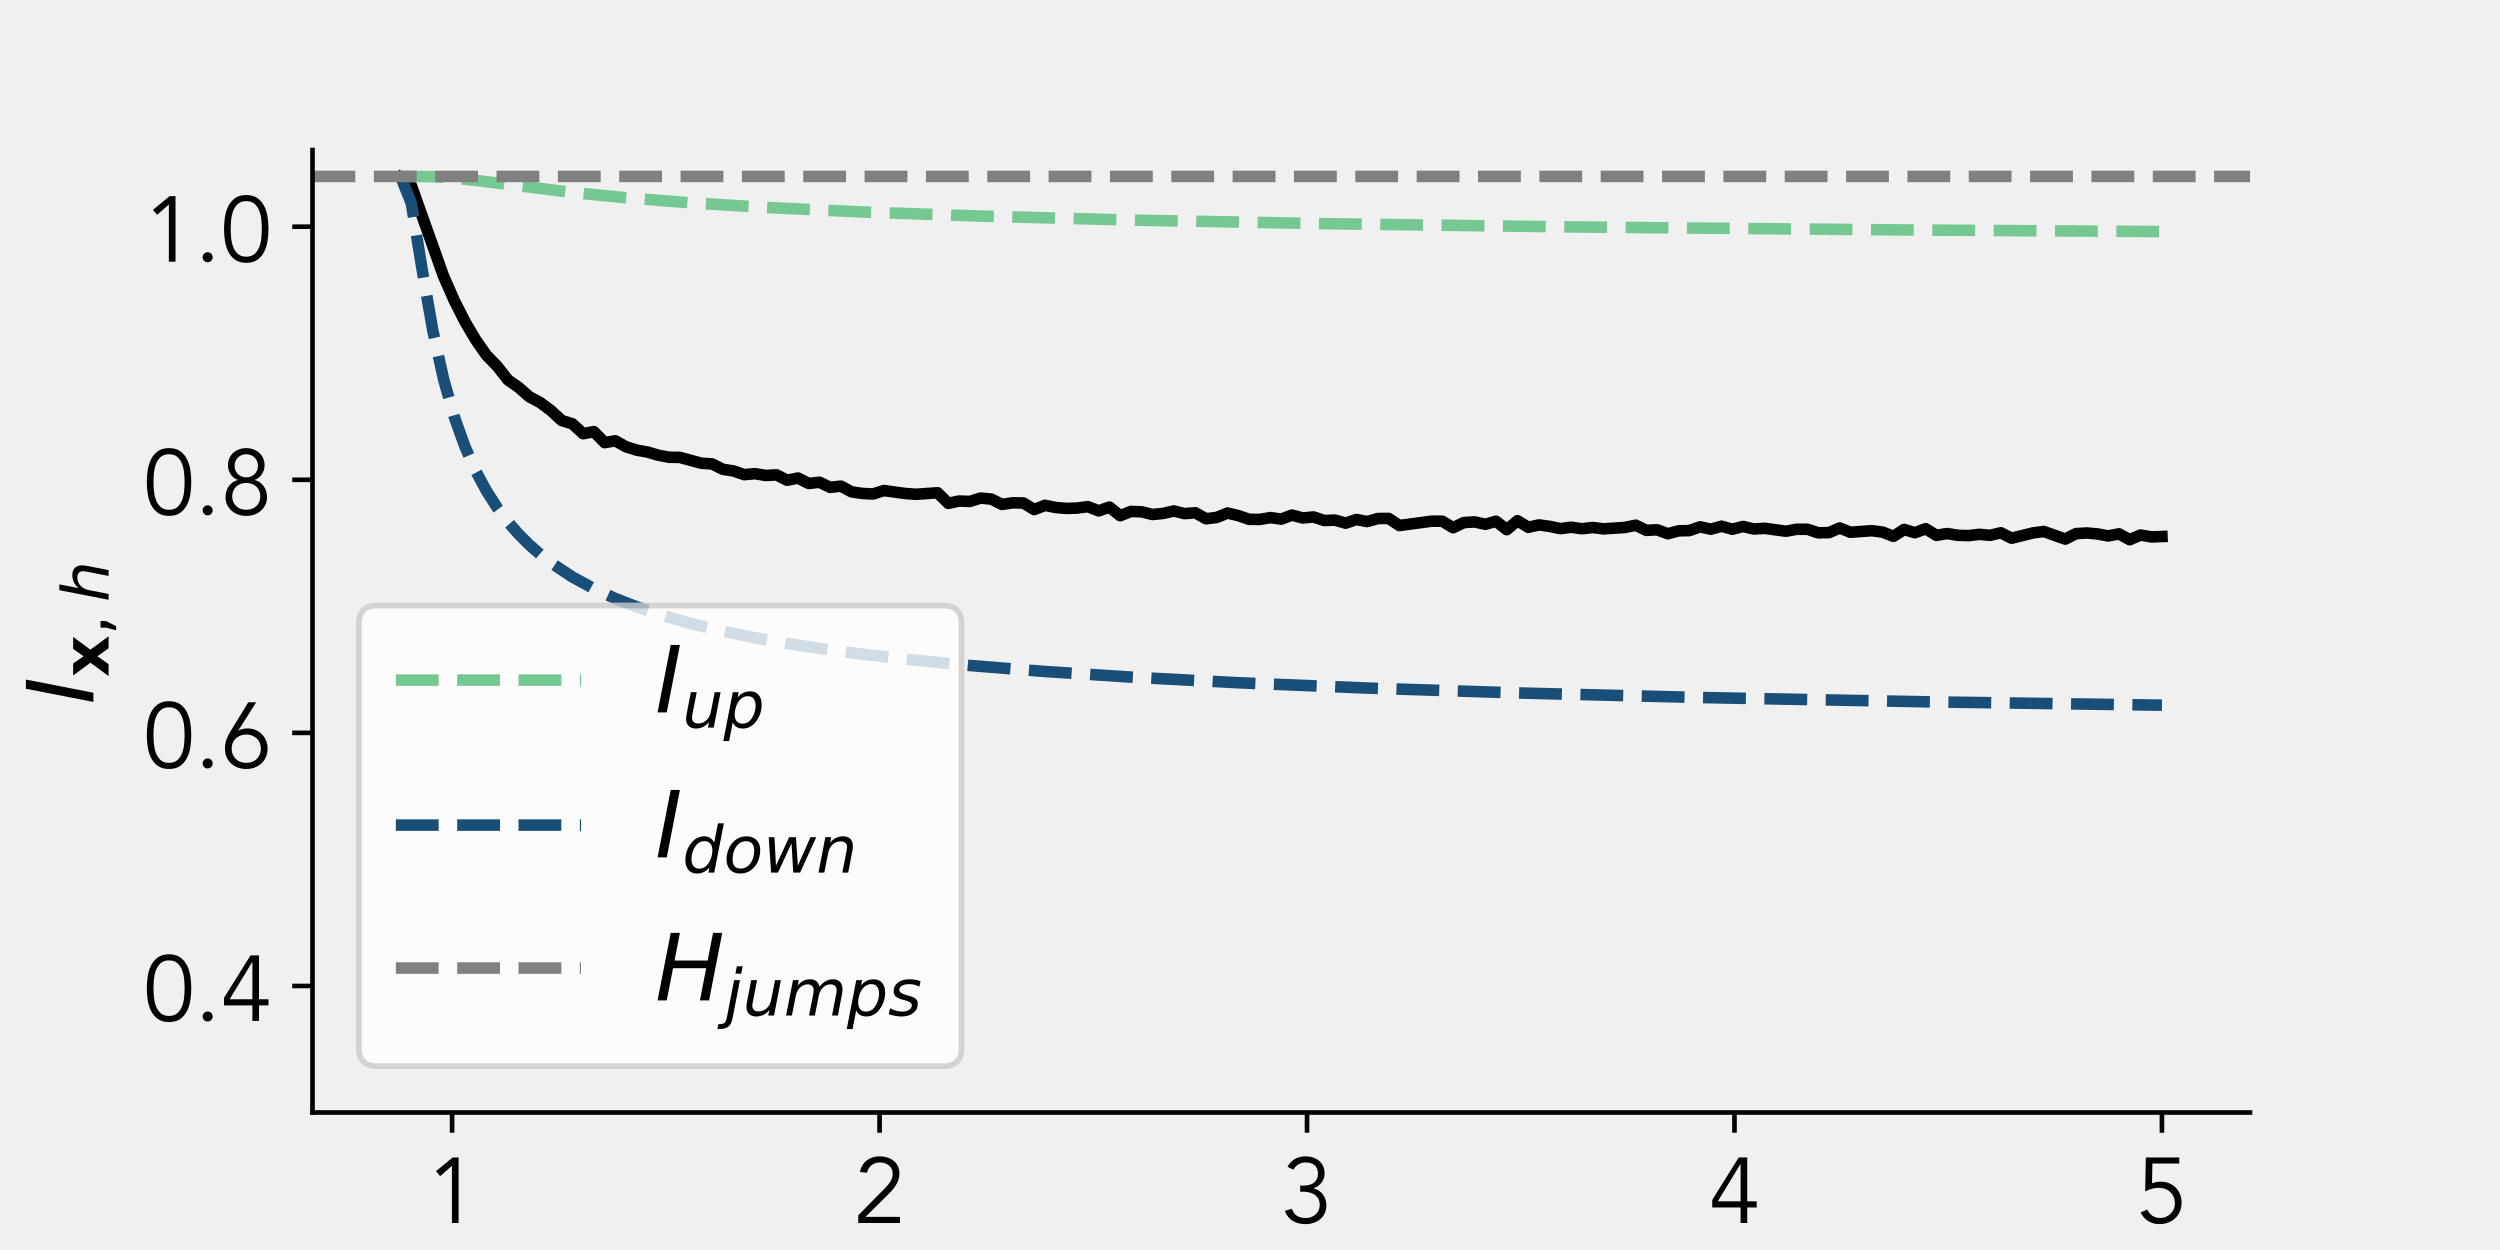
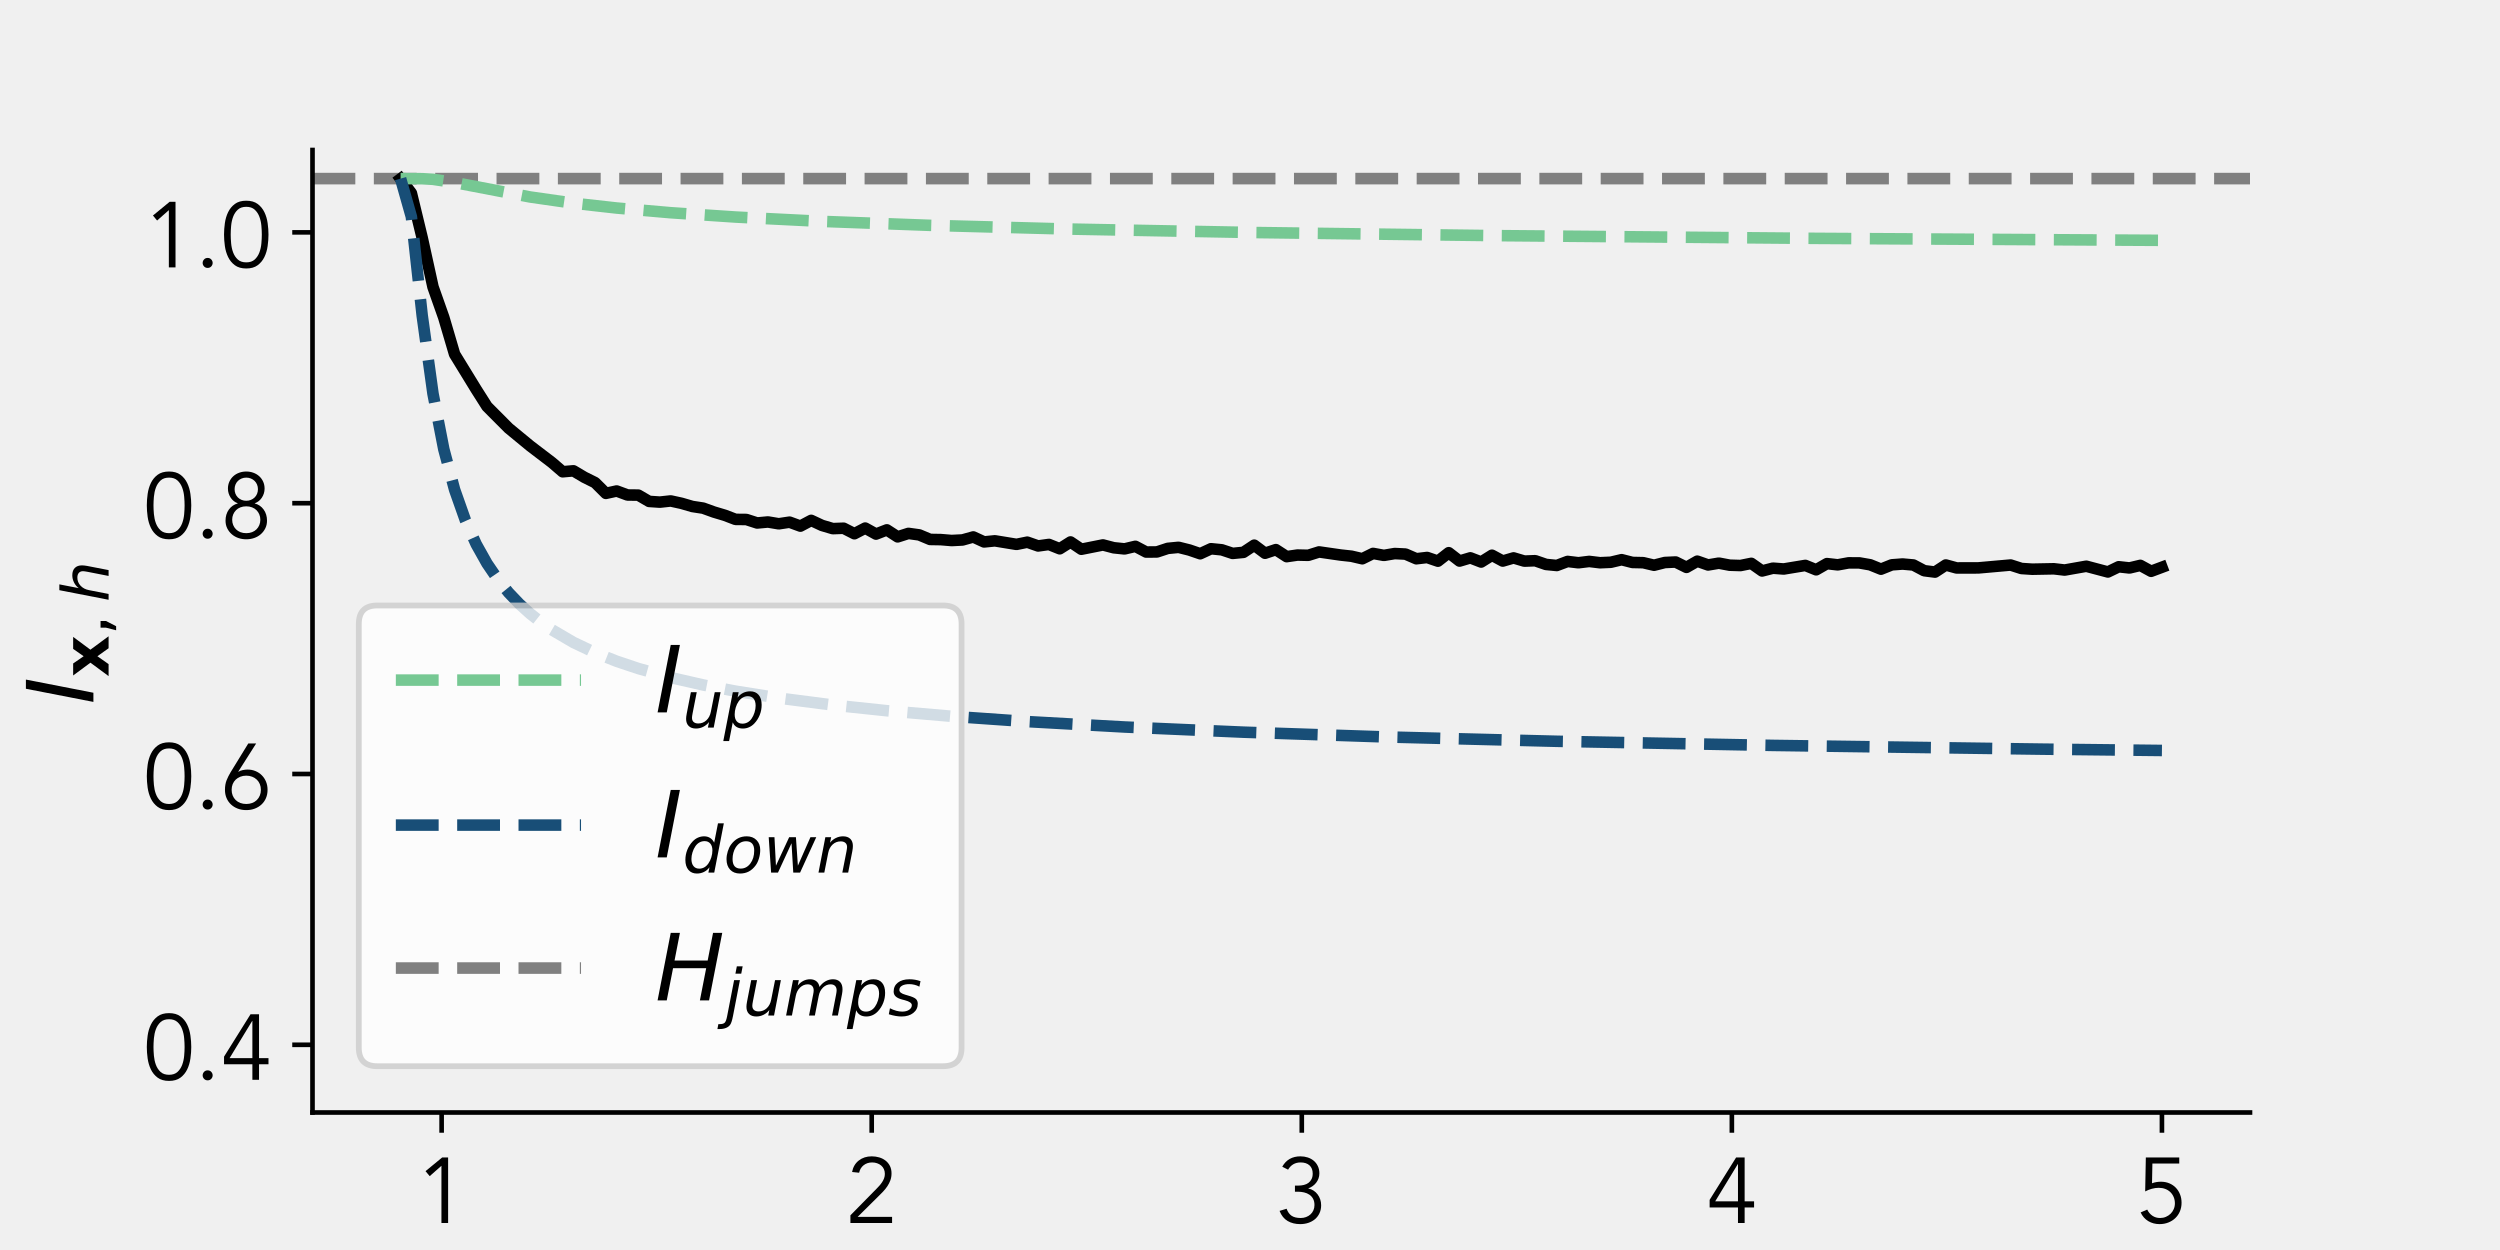
<svg xmlns="http://www.w3.org/2000/svg" xmlns:xlink="http://www.w3.org/1999/xlink" width="432pt" height="216pt" viewBox="0 0 432 216" version="1.1">
  <defs>
    <style type="text/css">*{stroke-linejoin: round; stroke-linecap: butt}</style>
  </defs>
  <g id="figure_1">
    <g id="patch_1">
      <path d="M 0 216  L 432 216  L 432 0  L 0 0  L 0 216  z " style="fill: none" />
    </g>
    <g id="axes_1">
      <g id="patch_2">
        <path d="M 54 192.24  L 388.8 192.24  L 388.8 25.92  L 54 25.92  L 54 192.24  z " style="fill: none" />
      </g>
+       <g id="line2d_1">
+         <path d="M 54 30.861  L 388.8 30.861  " clip-path="url(#p41414e8f5a)" style="fill: none; stroke-dasharray: 7.4,3.2; stroke-dashoffset: 0; stroke: #808080; stroke-width: 2" />
+       </g>
      <g id="matplotlib.axis_1">
        <g id="xtick_1">
-           <g id="line2d_1">
-             <defs>
-               <path id="m69e596f963" d="M 0 0  L 0 3.5  " style="stroke: #000000; stroke-width: 0.8" />
-             </defs>
-             <g>
-               <use xlink:href="#m69e596f963" x="78.126" y="192.24" style="stroke: #000000; stroke-width: 0.8" />
+           <g id="line2d_2">
+             <defs>
+               <path id="me7bd785cf0" d="M 0 0  L 0 3.5  " style="stroke: #000000; stroke-width: 0.8" />
+             </defs>
+             <g>
+               <use xlink:href="#me7bd785cf0" x="76.314" y="192.24" style="stroke: #000000; stroke-width: 0.8" />
            </g>
          </g>
          <g id="text_1">
-             <g transform="translate(73.67889 211.335) scale(0.16 -0.16)">
+             <g transform="translate(71.86628 211.335) scale(0.16 -0.16)">
              <defs>
                <path id="Avenir-Book-31" d="M 2227 0  L 1766 0  L 1766 3955  L 954 3238  L 666 3584  L 1818 4531  L 2227 4531  L 2227 0  z " transform="scale(0.015625)" />
              </defs>
              <use xlink:href="#Avenir-Book-31" />
            </g>
          </g>
        </g>
        <g id="xtick_2">
-           <g id="line2d_2">
-             <g>
-               <use xlink:href="#m69e596f963" x="151.99" y="192.24" style="stroke: #000000; stroke-width: 0.8" />
+           <g id="line2d_3">
+             <g>
+               <use xlink:href="#me7bd785cf0" x="150.631" y="192.24" style="stroke: #000000; stroke-width: 0.8" />
            </g>
          </g>
          <g id="text_2">
-             <g transform="translate(147.5427 211.335) scale(0.16 -0.16)">
+             <g transform="translate(146.1833 211.335) scale(0.16 -0.16)">
              <defs>
                <path id="Avenir-Book-32" d="M 3187 0  L 307 0  L 307 531  L 2112 2368  Q 2214 2470 2316 2585  Q 2419 2701 2502 2829  Q 2586 2957 2637 3097  Q 2688 3238 2688 3392  Q 2688 3578 2621 3725  Q 2554 3872 2432 3974  Q 2310 4077 2150 4131  Q 1990 4186 1811 4186  Q 1466 4186 1222 3994  Q 979 3802 909 3475  L 422 3526  Q 518 4032 886 4320  Q 1254 4608 1779 4608  Q 2054 4608 2300 4534  Q 2547 4461 2736 4313  Q 2925 4166 3037 3945  Q 3149 3725 3149 3430  Q 3149 3168 3069 2950  Q 2989 2733 2861 2541  Q 2733 2349 2569 2176  Q 2406 2003 2234 1837  L 806 422  L 3187 422  L 3187 0  z " transform="scale(0.015625)" />
              </defs>
              <use xlink:href="#Avenir-Book-32" />
            </g>
          </g>
        </g>
        <g id="xtick_3">
-           <g id="line2d_3">
-             <g>
-               <use xlink:href="#m69e596f963" x="225.854" y="192.24" style="stroke: #000000; stroke-width: 0.8" />
+           <g id="line2d_4">
+             <g>
+               <use xlink:href="#me7bd785cf0" x="224.948" y="192.24" style="stroke: #000000; stroke-width: 0.8" />
            </g>
          </g>
          <g id="text_3">
-             <g transform="translate(221.4066 211.335) scale(0.16 -0.16)">
+             <g transform="translate(220.5003 211.335) scale(0.16 -0.16)">
              <defs>
                <path id="Avenir-Book-33" d="M 1306 2586  L 1542 2586  Q 1741 2586 1923 2630  Q 2106 2675 2240 2774  Q 2374 2874 2454 3034  Q 2534 3194 2534 3418  Q 2534 3782 2313 3984  Q 2093 4186 1696 4186  Q 1408 4186 1190 4058  Q 973 3930 832 3686  L 429 3891  Q 634 4256 950 4432  Q 1267 4608 1683 4608  Q 1952 4608 2189 4531  Q 2426 4454 2605 4304  Q 2784 4154 2889 3933  Q 2995 3712 2995 3430  Q 2995 3245 2934 3078  Q 2874 2912 2768 2777  Q 2662 2643 2521 2544  Q 2381 2445 2227 2394  L 2246 2381  Q 2438 2342 2598 2236  Q 2758 2131 2873 1977  Q 2989 1824 3053 1632  Q 3117 1440 3117 1229  Q 3117 915 3001 672  Q 2886 429 2688 262  Q 2490 96 2227 9  Q 1965 -77 1670 -77  Q 1171 -77 800 140  Q 429 358 243 838  L 730 986  Q 845 659 1072 502  Q 1299 346 1709 346  Q 1901 346 2073 410  Q 2246 474 2377 592  Q 2509 710 2582 876  Q 2656 1043 2656 1242  Q 2656 1498 2560 1674  Q 2464 1850 2304 1958  Q 2144 2067 1936 2115  Q 1728 2163 1504 2163  L 1306 2163  L 1306 2586  z " transform="scale(0.015625)" />
              </defs>
              <use xlink:href="#Avenir-Book-33" />
            </g>
          </g>
        </g>
        <g id="xtick_4">
-           <g id="line2d_4">
-             <g>
-               <use xlink:href="#m69e596f963" x="299.718" y="192.24" style="stroke: #000000; stroke-width: 0.8" />
+           <g id="line2d_5">
+             <g>
+               <use xlink:href="#me7bd785cf0" x="299.265" y="192.24" style="stroke: #000000; stroke-width: 0.8" />
            </g>
          </g>
          <g id="text_4">
-             <g transform="translate(295.2705 211.335) scale(0.16 -0.16)">
+             <g transform="translate(294.8173 211.335) scale(0.16 -0.16)">
              <defs>
                <path id="Avenir-Book-34" d="M 2202 4070  L 2189 4070  L 627 1498  L 2202 1498  L 2202 4070  z M 2662 1498  L 3315 1498  L 3315 1075  L 2662 1075  L 2662 0  L 2202 0  L 2202 1075  L 243 1075  L 243 1600  L 2074 4531  L 2662 4531  L 2662 1498  z " transform="scale(0.015625)" />
              </defs>
              <use xlink:href="#Avenir-Book-34" />
            </g>
          </g>
        </g>
        <g id="xtick_5">
-           <g id="line2d_5">
-             <g>
-               <use xlink:href="#m69e596f963" x="373.582" y="192.24" style="stroke: #000000; stroke-width: 0.8" />
+           <g id="line2d_6">
+             <g>
+               <use xlink:href="#me7bd785cf0" x="373.582" y="192.24" style="stroke: #000000; stroke-width: 0.8" />
            </g>
          </g>
          <g id="text_5">
            <g transform="translate(369.1343 211.335) scale(0.16 -0.16)">
              <defs>
                <path id="Avenir-Book-35" d="M 2976 4109  L 1120 4109  L 1094 2746  Q 1242 2803 1395 2828  Q 1549 2854 1702 2854  Q 2022 2854 2284 2745  Q 2547 2637 2736 2441  Q 2925 2246 3030 1980  Q 3136 1715 3136 1402  Q 3136 1075 3021 803  Q 2906 531 2701 336  Q 2496 141 2217 32  Q 1939 -77 1613 -77  Q 1184 -77 838 128  Q 493 333 307 730  L 762 928  Q 890 659 1120 502  Q 1350 346 1651 346  Q 1869 346 2054 426  Q 2240 506 2377 640  Q 2515 774 2595 960  Q 2675 1146 2675 1357  Q 2675 1594 2592 1792  Q 2509 1990 2361 2134  Q 2214 2278 2009 2355  Q 1805 2432 1562 2432  Q 1318 2432 1078 2365  Q 838 2298 621 2182  L 666 4531  L 2976 4531  L 2976 4109  z " transform="scale(0.015625)" />
              </defs>
              <use xlink:href="#Avenir-Book-35" />
            </g>
          </g>
        </g>
        <g id="text_6">
          <g transform="translate(217.5437 232.0375) scale(0.16 -0.16)">
            <defs>
              <path id="Avenir-Book-6b" d="M 883 1645  L 2298 2995  L 2931 2995  L 1440 1626  L 3091 0  L 2438 0  L 883 1574  L 883 0  L 461 0  L 461 4838  L 883 4838  L 883 1645  z " transform="scale(0.015625)" />
            </defs>
            <use xlink:href="#Avenir-Book-6b" />
          </g>
        </g>
      </g>
      <g id="matplotlib.axis_2">
        <g id="ytick_1">
-           <g id="line2d_6">
-             <defs>
-               <path id="mb5509a3d33" d="M 0 0  L -3.5 0  " style="stroke: #000000; stroke-width: 0.8" />
-             </defs>
-             <g>
-               <use xlink:href="#mb5509a3d33" x="54" y="170.373" style="stroke: #000000; stroke-width: 0.8" />
+           <g id="line2d_7">
+             <defs>
+               <path id="m6f590d8c79" d="M 0 0  L -3.5 0  " style="stroke: #000000; stroke-width: 0.8" />
+             </defs>
+             <g>
+               <use xlink:href="#m6f590d8c79" x="54" y="180.541" style="stroke: #000000; stroke-width: 0.8" />
            </g>
          </g>
          <g id="text_7">
-             <g transform="translate(24.7625 176.4209) scale(0.16 -0.16)">
+             <g transform="translate(24.7625 186.5886) scale(0.16 -0.16)">
              <defs>
                <path id="Avenir-Book-30" d="M 1779 4186  Q 1408 4186 1193 3987  Q 979 3789 870 3494  Q 762 3200 733 2867  Q 704 2534 704 2266  Q 704 1997 733 1664  Q 762 1331 870 1036  Q 979 742 1193 544  Q 1408 346 1779 346  Q 2150 346 2364 544  Q 2579 742 2688 1036  Q 2797 1331 2825 1664  Q 2854 1997 2854 2266  Q 2854 2534 2825 2867  Q 2797 3200 2688 3494  Q 2579 3789 2364 3987  Q 2150 4186 1779 4186  z M 1779 4608  Q 2266 4608 2566 4384  Q 2867 4160 3033 3814  Q 3200 3469 3257 3056  Q 3315 2643 3315 2266  Q 3315 1888 3257 1475  Q 3200 1062 3033 716  Q 2867 371 2566 147  Q 2266 -77 1779 -77  Q 1293 -77 992 147  Q 691 371 524 716  Q 358 1062 300 1475  Q 243 1888 243 2266  Q 243 2643 300 3056  Q 358 3469 524 3814  Q 691 4160 992 4384  Q 1293 4608 1779 4608  z " transform="scale(0.015625)" />
                <path id="Avenir-Book-2e" d="M 1235 307  Q 1235 173 1139 67  Q 1043 -38 890 -38  Q 736 -38 640 67  Q 544 173 544 307  Q 544 442 640 547  Q 736 653 890 653  Q 1043 653 1139 547  Q 1235 442 1235 307  z " transform="scale(0.015625)" />
              </defs>
              <use xlink:href="#Avenir-Book-30" />
              <use xlink:href="#Avenir-Book-2e" x="55.6" />
              <use xlink:href="#Avenir-Book-34" x="83.4" />
            </g>
          </g>
        </g>
        <g id="ytick_2">
-           <g id="line2d_7">
-             <g>
-               <use xlink:href="#mb5509a3d33" x="54" y="126.64" style="stroke: #000000; stroke-width: 0.8" />
+           <g id="line2d_8">
+             <g>
+               <use xlink:href="#m6f590d8c79" x="54" y="133.746" style="stroke: #000000; stroke-width: 0.8" />
            </g>
          </g>
          <g id="text_8">
-             <g transform="translate(24.7625 132.6878) scale(0.16 -0.16)">
+             <g transform="translate(24.7625 139.7932) scale(0.16 -0.16)">
              <defs>
                <path id="Avenir-Book-36" d="M 768 1325  Q 768 1107 841 928  Q 915 749 1049 617  Q 1184 486 1369 416  Q 1555 346 1779 346  Q 2003 346 2188 416  Q 2374 486 2508 617  Q 2643 749 2716 928  Q 2790 1107 2790 1325  Q 2790 1542 2716 1721  Q 2643 1901 2508 2029  Q 2374 2157 2188 2230  Q 2003 2304 1779 2304  Q 1555 2304 1369 2230  Q 1184 2157 1049 2029  Q 915 1901 841 1721  Q 768 1542 768 1325  z M 1229 2586  L 1242 2573  Q 1350 2650 1532 2688  Q 1715 2726 1869 2726  Q 2163 2726 2416 2620  Q 2669 2515 2854 2329  Q 3040 2144 3145 1888  Q 3251 1632 3251 1325  Q 3251 1011 3142 755  Q 3034 499 2835 313  Q 2637 128 2368 25  Q 2099 -77 1779 -77  Q 1459 -77 1190 25  Q 922 128 723 313  Q 525 499 416 755  Q 307 1011 307 1325  Q 307 1702 419 1984  Q 531 2266 698 2541  L 1920 4531  L 2464 4531  L 1229 2586  z " transform="scale(0.015625)" />
              </defs>
              <use xlink:href="#Avenir-Book-30" />
              <use xlink:href="#Avenir-Book-2e" x="55.6" />
              <use xlink:href="#Avenir-Book-36" x="83.4" />
            </g>
          </g>
        </g>
        <g id="ytick_3">
-           <g id="line2d_8">
-             <g>
-               <use xlink:href="#mb5509a3d33" x="54" y="82.907" style="stroke: #000000; stroke-width: 0.8" />
+           <g id="line2d_9">
+             <g>
+               <use xlink:href="#m6f590d8c79" x="54" y="86.95" style="stroke: #000000; stroke-width: 0.8" />
            </g>
          </g>
          <g id="text_9">
-             <g transform="translate(24.7625 88.95465) scale(0.16 -0.16)">
+             <g transform="translate(24.7625 92.99774) scale(0.16 -0.16)">
              <defs>
                <path id="Avenir-Book-38" d="M 2752 1274  Q 2752 1472 2681 1641  Q 2611 1811 2486 1936  Q 2362 2061 2179 2131  Q 1997 2202 1779 2202  Q 1555 2202 1376 2131  Q 1197 2061 1072 1936  Q 947 1811 876 1641  Q 806 1472 806 1274  Q 806 1075 876 905  Q 947 736 1072 611  Q 1197 486 1376 416  Q 1555 346 1779 346  Q 1997 346 2179 416  Q 2362 486 2486 611  Q 2611 736 2681 905  Q 2752 1075 2752 1274  z M 2586 3386  Q 2586 3558 2525 3705  Q 2464 3853 2355 3958  Q 2246 4064 2099 4125  Q 1952 4186 1779 4186  Q 1606 4186 1459 4125  Q 1312 4064 1203 3958  Q 1094 3853 1033 3705  Q 973 3558 973 3386  Q 973 3213 1033 3065  Q 1094 2918 1203 2812  Q 1312 2707 1459 2646  Q 1606 2586 1779 2586  Q 1952 2586 2099 2646  Q 2246 2707 2355 2812  Q 2464 2918 2525 3065  Q 2586 3213 2586 3386  z M 1190 2413  Q 1043 2464 918 2563  Q 794 2662 704 2796  Q 614 2931 563 3091  Q 512 3251 512 3424  Q 512 3693 614 3913  Q 717 4134 889 4288  Q 1062 4442 1292 4525  Q 1523 4608 1779 4608  Q 2035 4608 2265 4525  Q 2496 4442 2669 4288  Q 2842 4134 2944 3913  Q 3046 3693 3046 3424  Q 3046 3251 2995 3091  Q 2944 2931 2854 2796  Q 2765 2662 2640 2563  Q 2515 2464 2368 2413  L 2368 2400  Q 2752 2298 2982 1978  Q 3213 1658 3213 1210  Q 3213 915 3094 678  Q 2976 442 2781 272  Q 2586 102 2326 12  Q 2067 -77 1779 -77  Q 1491 -77 1232 12  Q 973 102 777 272  Q 582 442 464 678  Q 346 915 346 1210  Q 346 1658 576 1978  Q 806 2298 1190 2400  L 1190 2413  z " transform="scale(0.015625)" />
              </defs>
              <use xlink:href="#Avenir-Book-30" />
              <use xlink:href="#Avenir-Book-2e" x="55.6" />
              <use xlink:href="#Avenir-Book-38" x="83.4" />
            </g>
          </g>
        </g>
        <g id="ytick_4">
-           <g id="line2d_9">
-             <g>
-               <use xlink:href="#mb5509a3d33" x="54" y="39.174" style="stroke: #000000; stroke-width: 0.8" />
+           <g id="line2d_10">
+             <g>
+               <use xlink:href="#m6f590d8c79" x="54" y="40.155" style="stroke: #000000; stroke-width: 0.8" />
            </g>
          </g>
          <g id="text_10">
-             <g transform="translate(24.7625 45.22151) scale(0.16 -0.16)">
+             <g transform="translate(24.7625 46.20229) scale(0.16 -0.16)">
              <use xlink:href="#Avenir-Book-31" />
              <use xlink:href="#Avenir-Book-2e" x="55.6" />
              <use xlink:href="#Avenir-Book-30" x="83.4" />
            </g>
          </g>
        </g>
        <g id="text_11">
          <g transform="translate(16.155 121.72) rotate(-90) scale(0.16 -0.16)">
            <defs>
              <path id="DejaVuSans-Oblique-49" d="M 1081 4666  L 1716 4666  L 806 0  L 172 0  L 1081 4666  z " transform="scale(0.015625)" />
              <path id="DejaVuSans-Bold-78" d="M 1422 1791  L 159 3500  L 1344 3500  L 2059 2463  L 2784 3500  L 3969 3500  L 2706 1797  L 4031 0  L 2847 0  L 2059 1106  L 1281 0  L 97 0  L 1422 1791  z " transform="scale(0.015625)" />
              <path id="DejaVuSans-2c" d="M 750 794  L 1409 794  L 1409 256  L 897 -744  L 494 -744  L 750 256  L 750 794  z " transform="scale(0.015625)" />
              <path id="DejaVuSans-Oblique-68" d="M 3566 2113  L 3156 0  L 2578 0  L 2988 2091  Q 3016 2238 3031 2350  Q 3047 2463 3047 2528  Q 3047 2791 2881 2937  Q 2716 3084 2419 3084  Q 1956 3084 1617 2771  Q 1278 2459 1178 1941  L 800 0  L 225 0  L 1172 4863  L 1747 4863  L 1375 2950  Q 1594 3244 1934 3414  Q 2275 3584 2650 3584  Q 3113 3584 3367 3334  Q 3622 3084 3622 2631  Q 3622 2519 3608 2391  Q 3594 2263 3566 2113  z " transform="scale(0.015625)" />
            </defs>
            <use xlink:href="#DejaVuSans-Oblique-49" transform="translate(0 0.09375)" />
            <use xlink:href="#DejaVuSans-Bold-78" transform="translate(29.49219 -16.3125) scale(0.7)" />
            <use xlink:href="#DejaVuSans-2c" transform="translate(74.64356 -16.3125) scale(0.7)" />
            <use xlink:href="#DejaVuSans-Oblique-68" transform="translate(110.5322 -16.3125) scale(0.7)" />
          </g>
        </g>
      </g>
-       <g id="line2d_10">
-         <path d="M 69.218 30.694  L 71.074 32.067  L 76.642 47.713  L 78.498 51.938  L 80.353 55.594  L 82.209 58.735  L 84.065 61.384  L 85.921 63.285  L 87.777 65.654  L 89.633 66.951  L 91.489 68.575  L 93.345 69.563  L 95.2 70.942  L 97.056 72.664  L 98.912 73.238  L 100.768 74.944  L 102.624 74.59  L 104.48 76.482  L 106.336 76.175  L 108.192 77.218  L 110.047 77.789  L 111.903 78.115  L 113.759 78.661  L 115.615 79.011  L 117.471 79.04  L 121.183 80.048  L 123.039 80.163  L 124.894 81.093  L 126.75 81.381  L 128.606 82.017  L 130.462 81.851  L 132.318 82.162  L 134.174 82.052  L 136.03 82.986  L 137.886 82.608  L 139.741 83.54  L 141.597 83.332  L 143.453 84.213  L 145.309 84.005  L 147.165 84.998  L 149.021 85.265  L 150.877 85.36  L 152.733 84.766  L 156.444 85.28  L 158.3 85.412  L 162.012 85.152  L 163.868 86.977  L 165.724 86.578  L 167.58 86.655  L 169.435 86.068  L 171.291 86.24  L 173.147 87.163  L 175.003 86.882  L 176.859 86.921  L 178.715 88.051  L 180.571 87.325  L 182.427 87.693  L 184.282 87.858  L 186.138 87.791  L 187.994 87.551  L 189.85 88.277  L 191.706 87.625  L 193.562 89.116  L 195.418 88.38  L 197.274 88.438  L 199.129 88.904  L 200.985 88.722  L 202.841 88.294  L 204.697 88.759  L 206.553 88.605  L 208.409 89.643  L 210.265 89.406  L 212.121 88.654  L 213.976 89.095  L 215.832 89.736  L 217.688 89.756  L 219.544 89.442  L 221.4 89.705  L 223.256 89.007  L 225.112 89.507  L 226.968 89.33  L 228.824 89.942  L 230.679 89.879  L 232.535 90.401  L 234.391 89.774  L 236.247 90.129  L 238.103 89.598  L 239.959 89.583  L 241.815 90.811  L 247.382 90.059  L 249.238 90.067  L 251.094 91.188  L 252.95 90.302  L 254.806 90.186  L 256.662 90.595  L 258.518 90.073  L 260.373 91.526  L 262.229 89.976  L 264.085 91.116  L 265.941 90.703  L 267.797 90.961  L 269.653 91.348  L 271.509 91.104  L 273.365 91.367  L 275.22 91.156  L 277.076 91.383  L 280.788 91.146  L 282.644 90.756  L 284.5 91.645  L 286.356 91.547  L 288.212 92.228  L 290.067 91.728  L 291.923 91.684  L 293.779 91.041  L 295.635 91.445  L 297.491 90.934  L 299.347 91.452  L 301.203 90.975  L 303.059 91.409  L 304.914 91.297  L 308.626 91.797  L 310.482 91.453  L 312.338 91.459  L 314.194 92.074  L 316.05 92.033  L 317.906 91.244  L 319.761 91.975  L 323.473 91.704  L 325.329 91.957  L 327.185 92.674  L 329.041 91.491  L 330.897 92.056  L 332.753 91.363  L 334.608 92.508  L 336.464 92.196  L 338.32 92.498  L 340.176 92.555  L 342.032 92.334  L 343.888 92.507  L 345.744 92.061  L 347.6 92.998  L 351.311 92.088  L 353.167 91.843  L 356.879 93.153  L 358.735 92.213  L 360.591 92.1  L 362.447 92.265  L 364.302 92.608  L 366.158 92.25  L 368.014 93.26  L 369.87 92.455  L 371.726 92.777  L 373.582 92.71  L 373.582 92.71  " clip-path="url(#p86b920af10)" style="fill: none; stroke: #000000; stroke-width: 2; stroke-linecap: square" />
-       </g>
      <g id="line2d_11">
-         <path d="M 69.218 30.488  L 74.786 30.525  L 78.498 30.755  L 84.065 31.4  L 98.912 33.263  L 108.192 34.178  L 119.327 35.051  L 132.318 35.845  L 149.021 36.628  L 169.435 37.347  L 195.418 38.024  L 228.824 38.651  L 271.509 39.215  L 327.185 39.718  L 373.582 40.018  L 373.582 40.018  " clip-path="url(#p86b920af10)" style="fill: none; stroke-dasharray: 7.4,3.2; stroke-dashoffset: 0; stroke: #76c893; stroke-width: 2" />
+         <path d="M 69.218 30.9  L 71.085 33.373  L 72.953 41.095  L 74.82 49.579  L 76.687 54.87  L 78.554 61.208  L 82.289 67.3  L 84.156 70.24  L 87.891 73.989  L 91.625 77.065  L 95.36 79.914  L 97.227 81.521  L 99.094 81.357  L 100.962 82.467  L 102.829 83.395  L 104.696 85.253  L 106.563 84.844  L 108.431 85.535  L 110.298 85.556  L 112.165 86.643  L 114.032 86.767  L 115.9 86.565  L 117.767 86.974  L 119.634 87.519  L 121.502 87.807  L 123.369 88.482  L 125.236 89.039  L 127.103 89.75  L 128.971 89.768  L 130.838 90.371  L 132.705 90.198  L 134.572 90.51  L 136.44 90.229  L 138.307 90.912  L 140.174 89.922  L 142.041 90.794  L 143.909 91.347  L 145.776 91.278  L 147.643 92.227  L 149.51 91.253  L 151.378 92.288  L 153.245 91.562  L 155.112 92.769  L 156.979 92.172  L 158.847 92.432  L 160.714 93.214  L 162.581 93.246  L 164.449 93.402  L 166.316 93.306  L 168.183 92.786  L 170.05 93.644  L 171.918 93.456  L 175.652 94.067  L 177.519 93.687  L 179.387 94.341  L 181.254 94.08  L 183.121 94.829  L 184.988 93.653  L 186.856 94.91  L 190.59 94.165  L 192.457 94.654  L 194.325 94.848  L 196.192 94.406  L 198.059 95.394  L 199.926 95.375  L 201.794 94.76  L 203.661 94.579  L 205.528 95.046  L 207.396 95.686  L 209.263 94.821  L 211.13 95.009  L 212.997 95.628  L 214.865 95.444  L 216.732 94.208  L 218.599 95.601  L 220.466 94.976  L 222.334 96.186  L 224.201 95.914  L 226.068 95.958  L 227.935 95.372  L 231.67 95.912  L 233.537 96.115  L 235.404 96.552  L 237.272 95.63  L 239.139 95.972  L 241.006 95.654  L 242.874 95.746  L 244.741 96.553  L 246.608 96.332  L 248.475 96.969  L 250.343 95.51  L 252.21 96.95  L 254.077 96.396  L 255.944 97.117  L 257.812 95.946  L 259.679 96.949  L 261.546 96.407  L 263.413 96.961  L 265.281 96.891  L 267.148 97.533  L 269.015 97.717  L 270.882 97.017  L 272.75 97.244  L 274.617 97.015  L 276.484 97.241  L 278.351 97.157  L 280.219 96.715  L 282.086 97.191  L 283.953 97.234  L 285.821 97.674  L 287.688 97.202  L 289.555 97.116  L 291.422 98.041  L 293.29 96.971  L 295.157 97.626  L 297.024 97.312  L 298.891 97.666  L 300.759 97.724  L 302.626 97.349  L 304.493 98.662  L 306.36 98.182  L 308.228 98.322  L 311.962 97.705  L 313.829 98.462  L 315.697 97.393  L 317.564 97.604  L 319.431 97.265  L 321.298 97.271  L 323.166 97.596  L 325.033 98.353  L 326.9 97.604  L 328.768 97.464  L 330.635 97.631  L 332.502 98.617  L 334.369 98.855  L 336.237 97.631  L 338.104 98.143  L 341.838 98.135  L 347.44 97.638  L 349.307 98.236  L 351.175 98.359  L 354.909 98.287  L 356.776 98.505  L 360.511 97.845  L 364.246 98.836  L 366.113 97.935  L 367.98 98.143  L 369.847 97.698  L 371.715 98.718  L 373.582 98.019  L 373.582 98.019  " clip-path="url(#p41414e8f5a)" style="fill: none; stroke: #000000; stroke-width: 2; stroke-linecap: square" />
      </g>
      <g id="line2d_12">
-         <path d="M 69.218 30.494  L 71.074 35.102  L 72.93 46.484  L 74.786 57.094  L 76.642 65.488  L 78.498 72.031  L 80.353 77.21  L 82.209 81.395  L 84.065 84.842  L 85.921 87.733  L 87.777 90.193  L 89.633 92.315  L 91.489 94.165  L 93.345 95.794  L 95.2 97.242  L 98.912 99.706  L 102.624 101.73  L 106.336 103.428  L 110.047 104.877  L 113.759 106.131  L 119.327 107.729  L 124.894 109.066  L 130.462 110.206  L 137.886 111.492  L 147.165 112.816  L 156.444 113.909  L 167.58 114.996  L 180.571 116.036  L 195.418 117.004  L 213.976 117.977  L 236.247 118.899  L 262.229 119.74  L 293.779 120.529  L 332.753 121.268  L 373.582 121.857  L 373.582 121.857  " clip-path="url(#p86b920af10)" style="fill: none; stroke-dasharray: 7.4,3.2; stroke-dashoffset: 0; stroke: #184e77; stroke-width: 2" />
+         <path d="M 69.218 30.861  L 72.953 30.878  L 74.82 30.988  L 78.554 31.54  L 91.625 34.042  L 99.094 35.113  L 106.563 35.947  L 115.9 36.759  L 127.103 37.506  L 142.041 38.253  L 160.714 38.94  L 184.988 39.586  L 216.732 40.181  L 257.812 40.71  L 313.829 41.19  L 373.582 41.532  L 373.582 41.532  " clip-path="url(#p41414e8f5a)" style="fill: none; stroke-dasharray: 7.4,3.2; stroke-dashoffset: 0; stroke: #76c893; stroke-width: 2" />
      </g>
      <g id="line2d_13">
-         <path d="M 54 30.488  L 388.8 30.488  " clip-path="url(#p86b920af10)" style="fill: none; stroke-dasharray: 7.4,3.2; stroke-dashoffset: 0; stroke: #808080; stroke-width: 2" />
+         <path d="M 69.218 30.861  L 71.085 37.454  L 72.953 54.511  L 74.82 68.024  L 76.687 77.62  L 78.554 84.613  L 80.422 89.905  L 82.289 94.045  L 84.156 97.375  L 86.024 100.115  L 87.891 102.412  L 89.758 104.368  L 91.625 106.055  L 93.493 107.528  L 95.36 108.826  L 99.094 111.014  L 102.829 112.791  L 106.563 114.269  L 110.298 115.521  L 115.9 117.082  L 121.502 118.361  L 127.103 119.433  L 134.572 120.623  L 143.909 121.83  L 153.245 122.812  L 164.449 123.777  L 177.519 124.691  L 194.325 125.627  L 214.865 126.52  L 239.139 127.334  L 269.015 128.095  L 306.36 128.806  L 353.042 129.454  L 373.582 129.682  L 373.582 129.682  " clip-path="url(#p41414e8f5a)" style="fill: none; stroke-dasharray: 7.4,3.2; stroke-dashoffset: 0; stroke: #184e77; stroke-width: 2" />
      </g>
      <g id="patch_3">
        <path d="M 54 192.24  L 54 25.92  " style="fill: none; stroke: #000000; stroke-width: 0.8; stroke-linejoin: miter; stroke-linecap: square" />
      </g>
      <g id="patch_4">
        <path d="M 54 192.24  L 388.8 192.24  " style="fill: none; stroke: #000000; stroke-width: 0.8; stroke-linejoin: miter; stroke-linecap: square" />
      </g>
      <g id="legend_1">
        <g id="patch_5">
          <path d="M 65.2 184.24  L 162.96 184.24  Q 166.16 184.24 166.16 181.04  L 166.16 107.828  Q 166.16 104.627 162.96 104.627  L 65.2 104.627  Q 62 104.627 62 107.828  L 62 181.04  Q 62 184.24 65.2 184.24  z " style="fill: #ffffff; opacity: 0.8; stroke: #cccccc; stroke-linejoin: miter" />
        </g>
        <g id="line2d_14">
          <path d="M 68.4 117.522  L 84.4 117.522  L 100.4 117.522  " style="fill: none; stroke-dasharray: 7.4,3.2; stroke-dashoffset: 0; stroke: #76c893; stroke-width: 2" />
        </g>
        <g id="text_12">
          <g transform="translate(113.2 123.1225) scale(0.16 -0.16)">
            <defs>
              <path id="DejaVuSans-Oblique-75" d="M 428 1388  L 838 3500  L 1416 3500  L 1006 1409  Q 975 1256 961 1147  Q 947 1038 947 966  Q 947 700 1109 554  Q 1272 409 1569 409  Q 2031 409 2368 721  Q 2706 1034 2809 1563  L 3194 3500  L 3769 3500  L 3091 0  L 2516 0  L 2631 550  Q 2388 244 2052 76  Q 1716 -91 1338 -91  Q 878 -91 622 161  Q 366 413 366 863  Q 366 956 381 1097  Q 397 1238 428 1388  z " transform="scale(0.015625)" />
              <path id="DejaVuSans-Oblique-70" d="M 3175 2156  Q 3175 2616 2975 2859  Q 2775 3103 2400 3103  Q 2144 3103 1911 2972  Q 1678 2841 1497 2591  Q 1319 2344 1212 1994  Q 1106 1644 1106 1300  Q 1106 863 1306 627  Q 1506 391 1875 391  Q 2147 391 2380 519  Q 2613 647 2778 891  Q 2956 1147 3065 1494  Q 3175 1841 3175 2156  z M 1394 2969  Q 1625 3272 1939 3428  Q 2253 3584 2638 3584  Q 3175 3584 3472 3232  Q 3769 2881 3769 2247  Q 3769 1728 3584 1258  Q 3400 788 3053 416  Q 2822 169 2531 39  Q 2241 -91 1919 -91  Q 1547 -91 1294 64  Q 1041 219 916 525  L 556 -1331  L -19 -1331  L 922 3500  L 1497 3500  L 1394 2969  z " transform="scale(0.015625)" />
            </defs>
            <use xlink:href="#DejaVuSans-Oblique-49" transform="translate(0 0.09375)" />
            <use xlink:href="#DejaVuSans-Oblique-75" transform="translate(29.49219 -16.3125) scale(0.7)" />
            <use xlink:href="#DejaVuSans-Oblique-70" transform="translate(73.85742 -16.3125) scale(0.7)" />
          </g>
        </g>
        <g id="line2d_15">
          <path d="M 68.4 142.577  L 84.4 142.577  L 100.4 142.577  " style="fill: none; stroke-dasharray: 7.4,3.2; stroke-dashoffset: 0; stroke: #184e77; stroke-width: 2" />
        </g>
        <g id="text_13">
          <g transform="translate(113.2 148.1775) scale(0.16 -0.16)">
            <defs>
              <path id="DejaVuSans-Oblique-64" d="M 2675 525  Q 2444 222 2128 65  Q 1813 -91 1428 -91  Q 903 -91 598 267  Q 294 625 294 1247  Q 294 1766 478 2236  Q 663 2706 1013 3078  Q 1244 3325 1534 3454  Q 1825 3584 2144 3584  Q 2481 3584 2739 3421  Q 2997 3259 3138 2956  L 3513 4863  L 4091 4863  L 3144 0  L 2566 0  L 2675 525  z M 891 1350  Q 891 897 1095 644  Q 1300 391 1663 391  Q 1931 391 2161 520  Q 2391 650 2566 903  Q 2750 1166 2856 1509  Q 2963 1853 2963 2188  Q 2963 2622 2758 2865  Q 2553 3109 2194 3109  Q 1922 3109 1687 2981  Q 1453 2853 1288 2613  Q 1106 2353 998 2009  Q 891 1666 891 1350  z " transform="scale(0.015625)" />
              <path id="DejaVuSans-Oblique-6f" d="M 1625 -91  Q 1009 -91 651 289  Q 294 669 294 1325  Q 294 1706 417 2101  Q 541 2497 738 2766  Q 1047 3184 1428 3384  Q 1809 3584 2291 3584  Q 2888 3584 3255 3212  Q 3622 2841 3622 2241  Q 3622 1825 3500 1412  Q 3378 1000 3181 728  Q 2875 309 2494 109  Q 2113 -91 1625 -91  z M 891 1344  Q 891 869 1089 633  Q 1288 397 1691 397  Q 2269 397 2648 901  Q 3028 1406 3028 2181  Q 3028 2634 2825 2865  Q 2622 3097 2228 3097  Q 1903 3097 1650 2945  Q 1397 2794 1197 2484  Q 1050 2253 970 1956  Q 891 1659 891 1344  z " transform="scale(0.015625)" />
              <path id="DejaVuSans-Oblique-77" d="M 544 3500  L 1113 3500  L 1259 684  L 2566 3500  L 3231 3500  L 3425 684  L 4666 3500  L 5241 3500  L 3641 0  L 2969 0  L 2797 2900  L 1459 0  L 781 0  L 544 3500  z " transform="scale(0.015625)" />
              <path id="DejaVuSans-Oblique-6e" d="M 3566 2113  L 3156 0  L 2578 0  L 2988 2091  Q 3016 2238 3031 2350  Q 3047 2463 3047 2528  Q 3047 2791 2881 2937  Q 2716 3084 2419 3084  Q 1956 3084 1622 2776  Q 1288 2469 1184 1941  L 800 0  L 225 0  L 903 3500  L 1478 3500  L 1363 2950  Q 1603 3253 1940 3418  Q 2278 3584 2650 3584  Q 3113 3584 3367 3334  Q 3622 3084 3622 2631  Q 3622 2519 3608 2391  Q 3594 2263 3566 2113  z " transform="scale(0.015625)" />
            </defs>
            <use xlink:href="#DejaVuSans-Oblique-49" transform="translate(0 0.09375)" />
            <use xlink:href="#DejaVuSans-Oblique-64" transform="translate(29.49219 -16.3125) scale(0.7)" />
            <use xlink:href="#DejaVuSans-Oblique-6f" transform="translate(73.92578 -16.3125) scale(0.7)" />
            <use xlink:href="#DejaVuSans-Oblique-77" transform="translate(116.7529 -16.3125) scale(0.7)" />
            <use xlink:href="#DejaVuSans-Oblique-6e" transform="translate(174.0039 -16.3125) scale(0.7)" />
          </g>
        </g>
        <g id="line2d_16">
          <path d="M 68.4 167.28  L 84.4 167.28  L 100.4 167.28  " style="fill: none; stroke-dasharray: 7.4,3.2; stroke-dashoffset: 0; stroke: #808080; stroke-width: 2" />
        </g>
        <g id="text_14">
          <g transform="translate(113.2 172.88) scale(0.16 -0.16)">
            <defs>
              <path id="DejaVuSans-Oblique-48" d="M 1081 4666  L 1716 4666  L 1344 2753  L 3634 2753  L 4006 4666  L 4641 4666  L 3731 0  L 3097 0  L 3531 2222  L 1241 2222  L 806 0  L 172 0  L 1081 4666  z " transform="scale(0.015625)" />
              <path id="DejaVuSans-Oblique-6a" d="M 928 3500  L 1503 3500  L 813 -63  L 809 -78  Q 694 -675 544 -897  Q 403 -1106 132 -1218  Q -138 -1331 -506 -1331  L -722 -1331  L -628 -844  L -481 -844  Q -144 -844 -1 -703  Q 141 -563 238 -63  L 928 3500  z M 1197 4863  L 1772 4863  L 1631 4134  L 1056 4134  L 1197 4863  z " transform="scale(0.015625)" />
              <path id="DejaVuSans-Oblique-6d" d="M 5747 2113  L 5338 0  L 4763 0  L 5166 2094  Q 5191 2228 5203 2325  Q 5216 2422 5216 2491  Q 5216 2772 5059 2928  Q 4903 3084 4622 3084  Q 4203 3084 3875 2770  Q 3547 2456 3450 1953  L 3066 0  L 2491 0  L 2900 2094  Q 2925 2209 2937 2307  Q 2950 2406 2950 2484  Q 2950 2769 2794 2926  Q 2638 3084 2363 3084  Q 1938 3084 1609 2770  Q 1281 2456 1184 1953  L 800 0  L 225 0  L 909 3500  L 1484 3500  L 1375 2956  Q 1609 3263 1923 3423  Q 2238 3584 2597 3584  Q 2978 3584 3223 3384  Q 3469 3184 3519 2828  Q 3781 3197 4126 3390  Q 4472 3584 4856 3584  Q 5306 3584 5551 3325  Q 5797 3066 5797 2591  Q 5797 2488 5784 2364  Q 5772 2241 5747 2113  z " transform="scale(0.015625)" />
              <path id="DejaVuSans-Oblique-73" d="M 3200 3397  L 3091 2853  Q 2863 2978 2609 3040  Q 2356 3103 2088 3103  Q 1634 3103 1373 2948  Q 1113 2794 1113 2528  Q 1113 2219 1719 2053  Q 1766 2041 1788 2034  L 1972 1978  Q 2547 1819 2739 1644  Q 2931 1469 2931 1166  Q 2931 609 2489 259  Q 2047 -91 1331 -91  Q 1053 -91 747 -37  Q 441 16 72 128  L 184 722  Q 500 559 806 475  Q 1113 391 1394 391  Q 1816 391 2080 572  Q 2344 753 2344 1031  Q 2344 1331 1650 1516  L 1591 1531  L 1394 1581  Q 956 1697 753 1886  Q 550 2075 550 2369  Q 550 2928 970 3256  Q 1391 3584 2113 3584  Q 2397 3584 2667 3537  Q 2938 3491 3200 3397  z " transform="scale(0.015625)" />
            </defs>
            <use xlink:href="#DejaVuSans-Oblique-48" transform="translate(0 0.09375)" />
            <use xlink:href="#DejaVuSans-Oblique-6a" transform="translate(75.19531 -16.3125) scale(0.7)" />
            <use xlink:href="#DejaVuSans-Oblique-75" transform="translate(94.64356 -16.3125) scale(0.7)" />
            <use xlink:href="#DejaVuSans-Oblique-6d" transform="translate(139.0088 -16.3125) scale(0.7)" />
            <use xlink:href="#DejaVuSans-Oblique-70" transform="translate(207.1973 -16.3125) scale(0.7)" />
            <use xlink:href="#DejaVuSans-Oblique-73" transform="translate(251.6309 -16.3125) scale(0.7)" />
          </g>
        </g>
      </g>
    </g>
  </g>
  <defs>
-     <clipPath id="p86b920af10">
+     <clipPath id="p41414e8f5a">
      <rect x="54" y="25.92" width="334.8" height="166.32" />
    </clipPath>
  </defs>
</svg>
